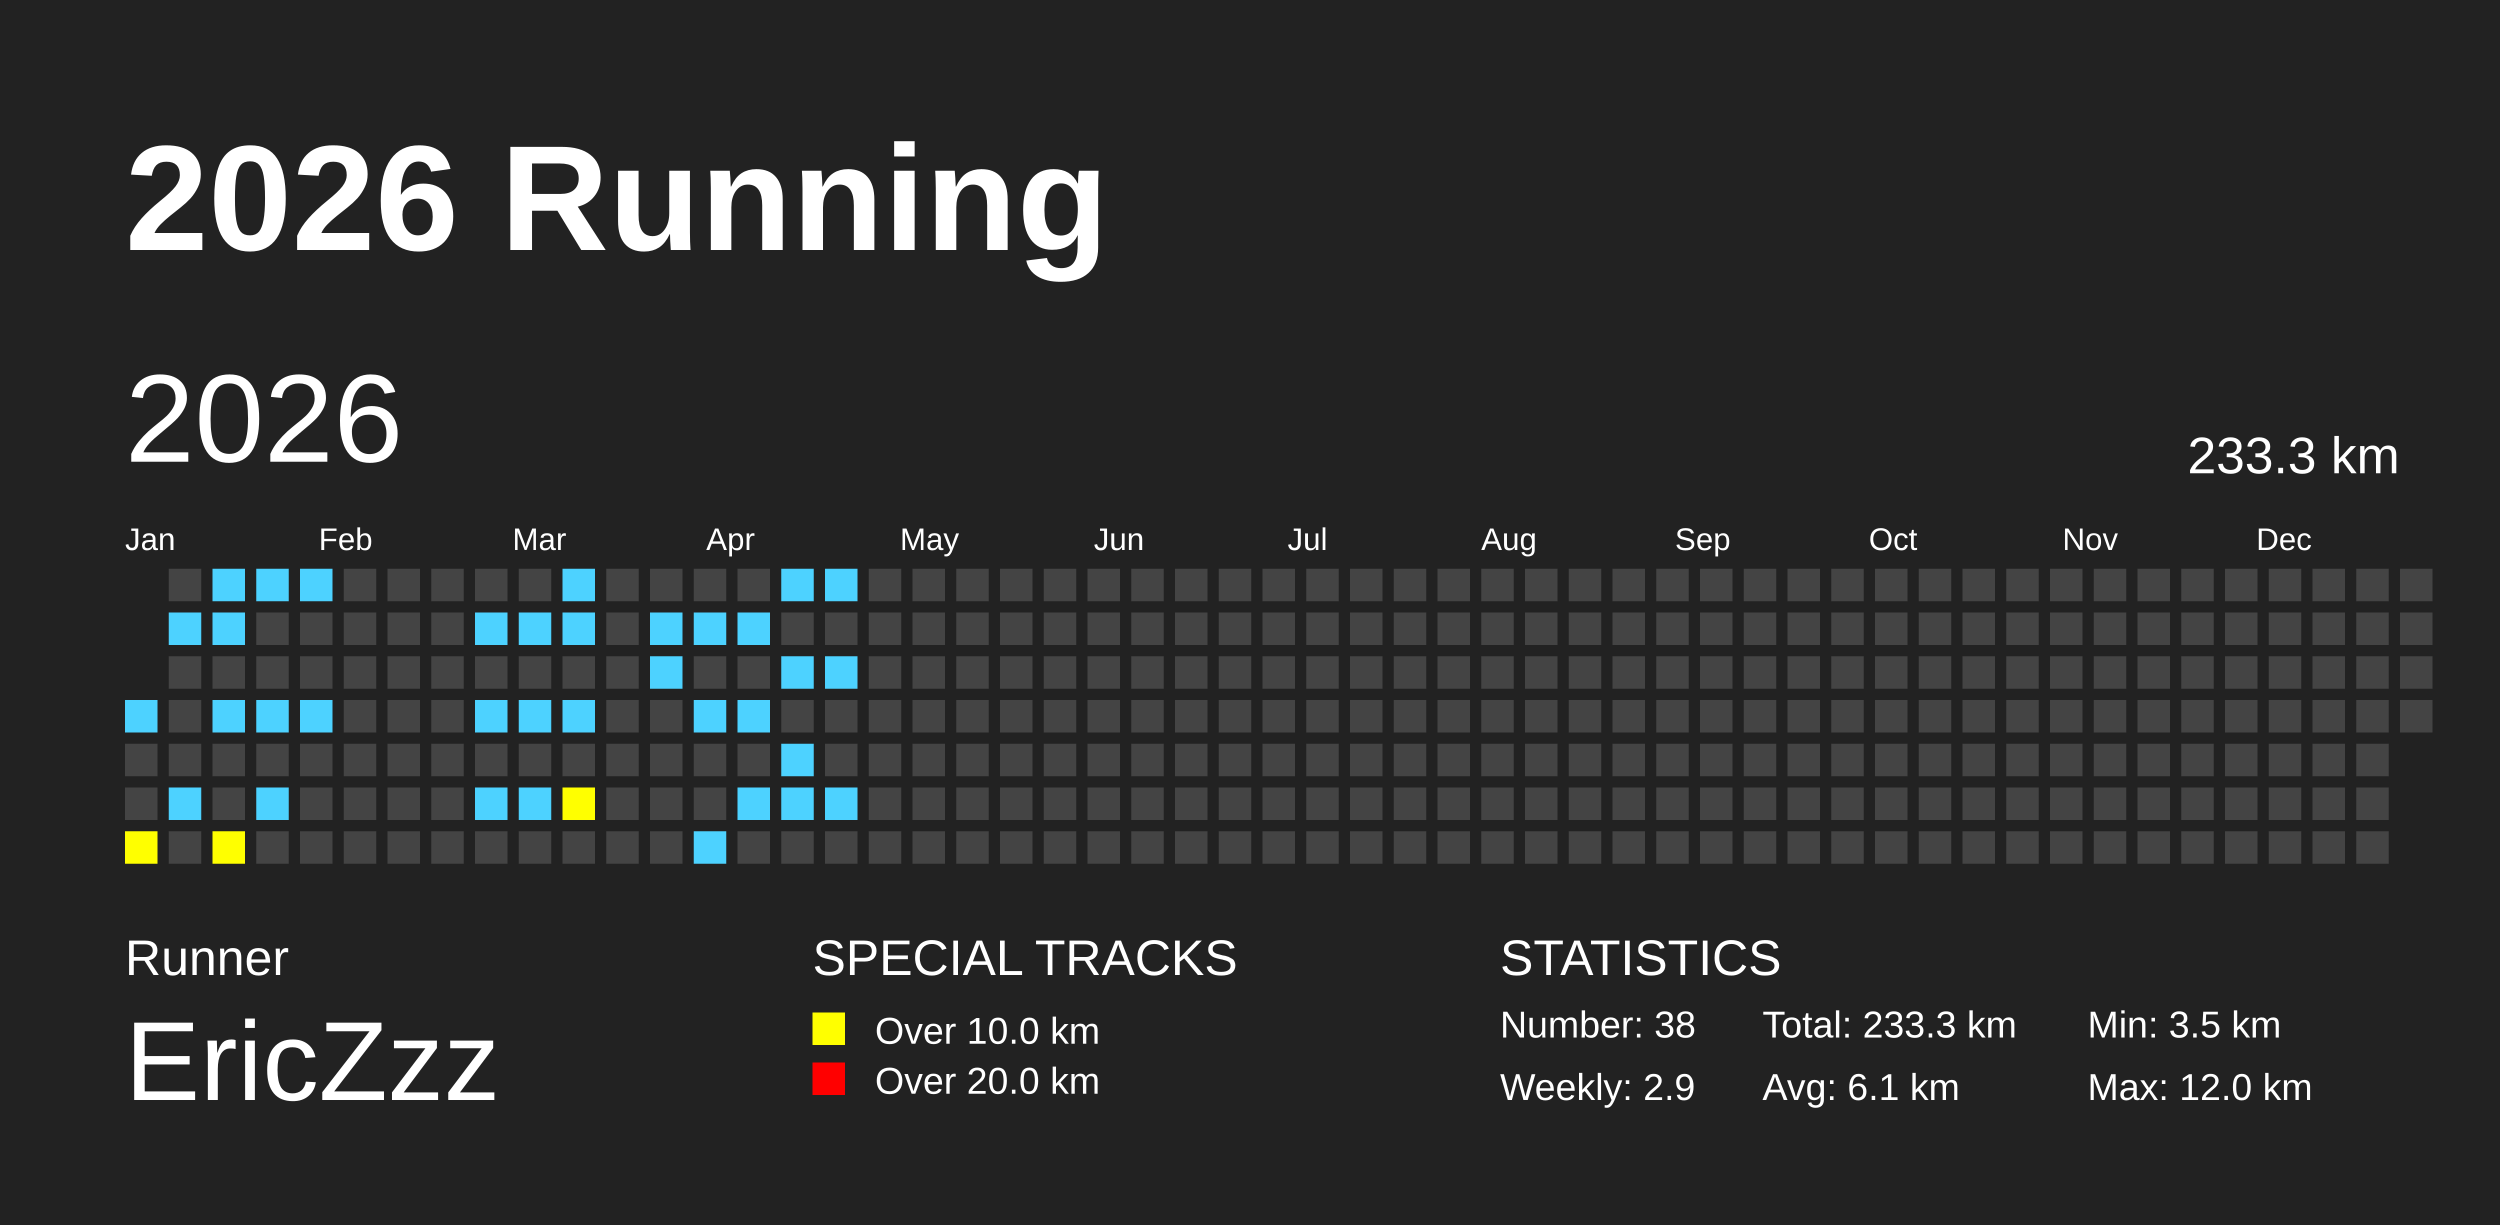
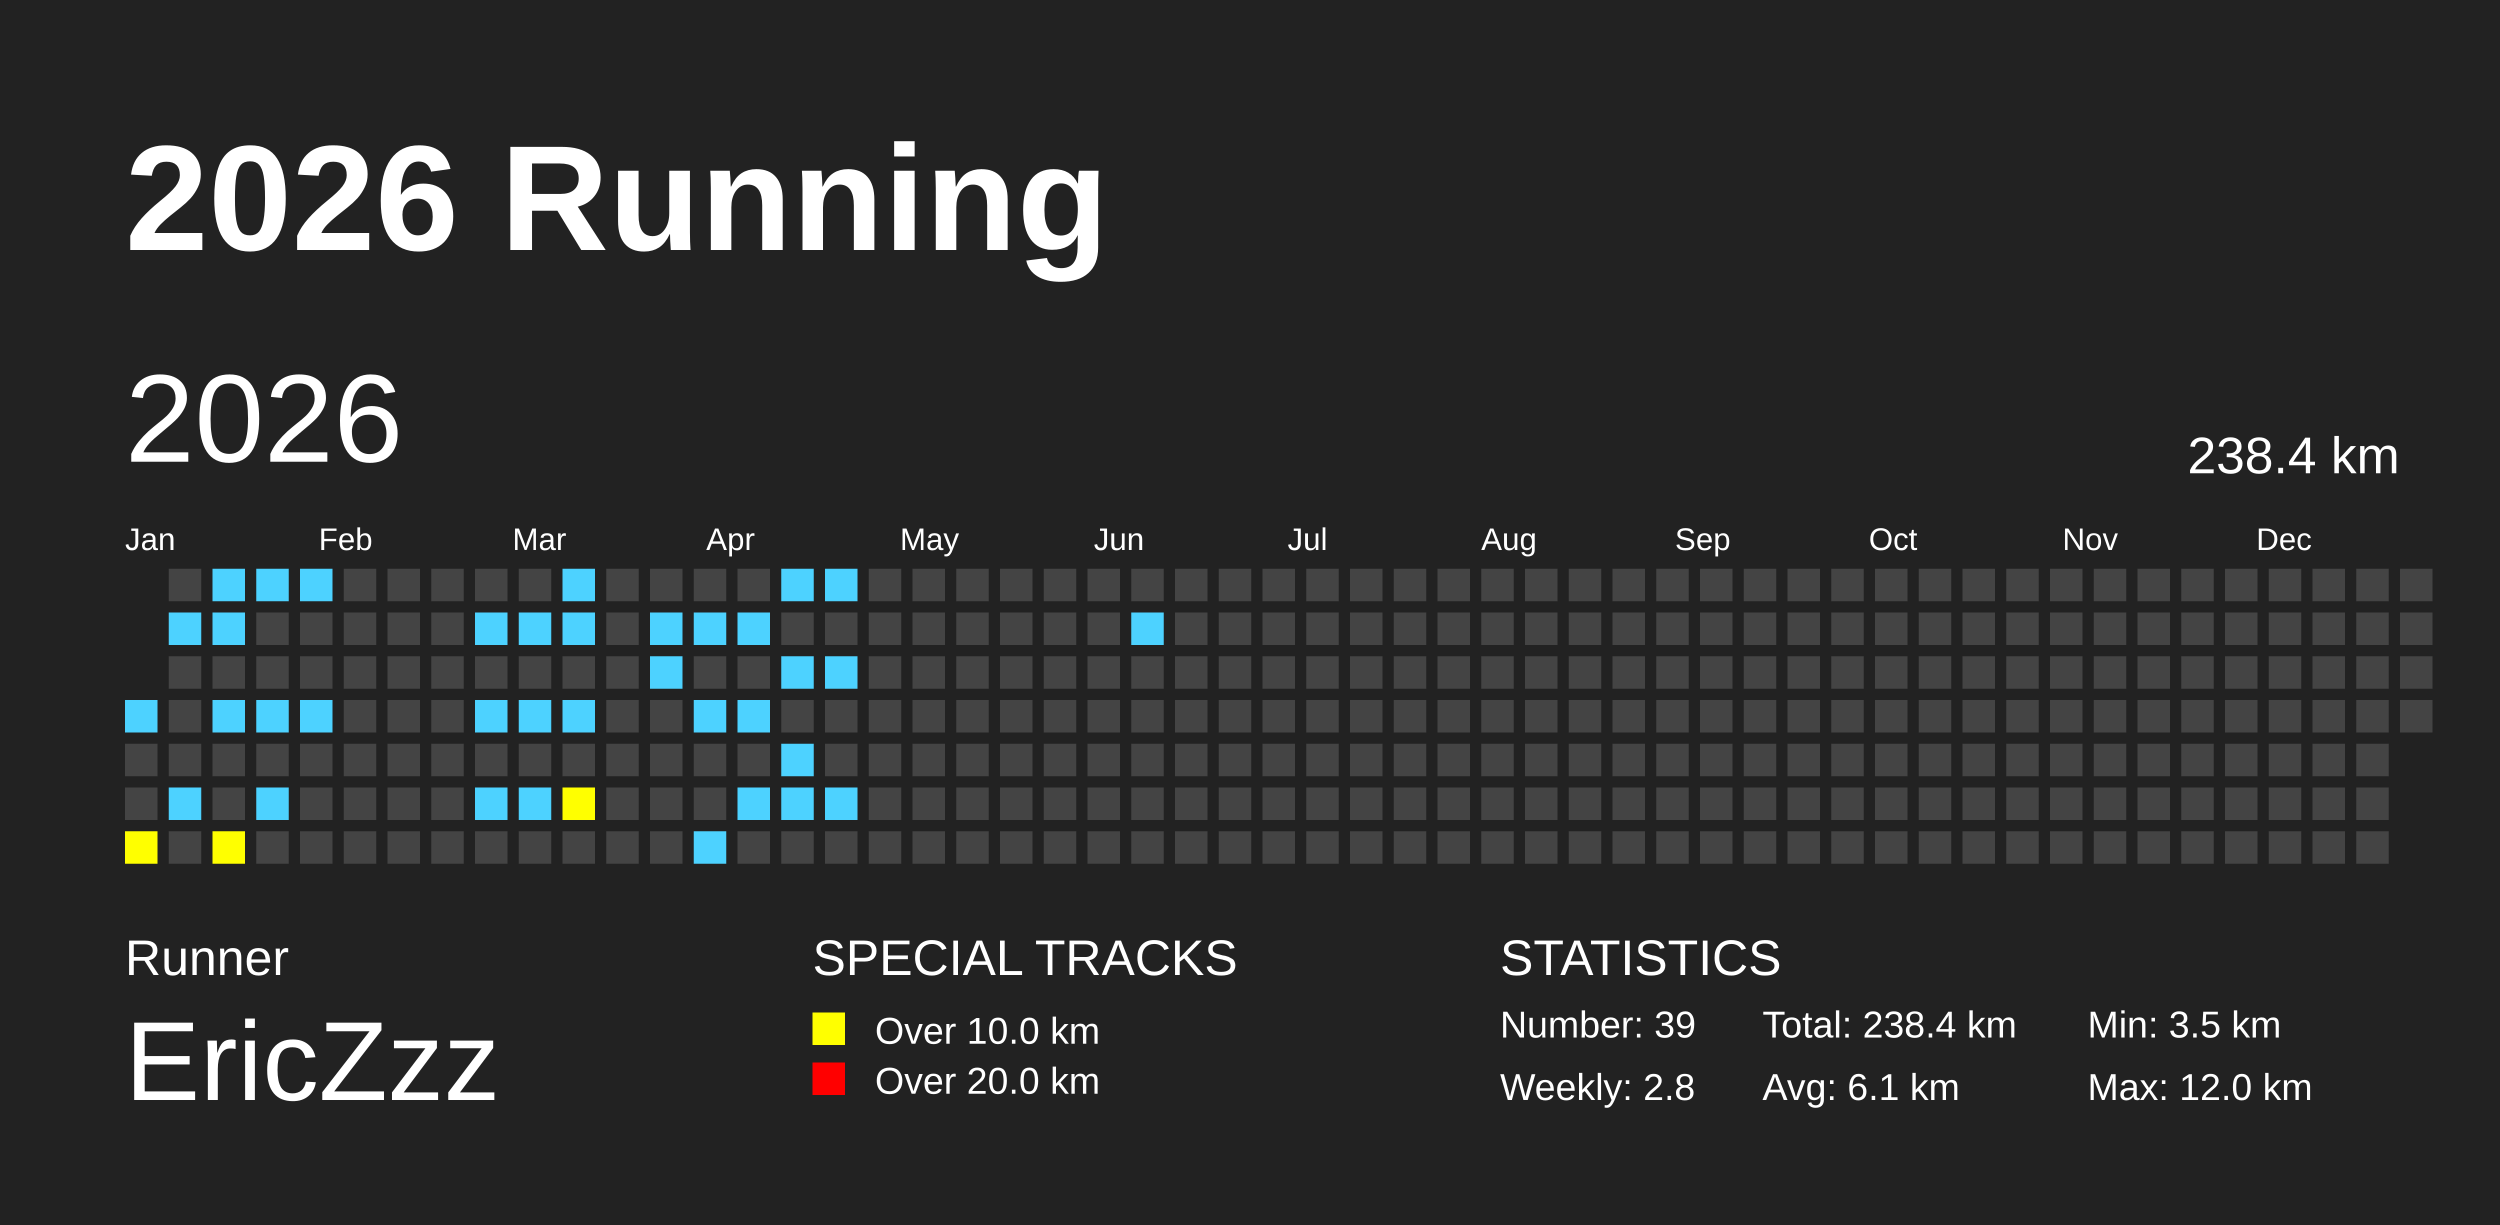
<svg xmlns="http://www.w3.org/2000/svg" baseProfile="full" height="98mm" version="1.1" viewBox="0,0,200,98" width="200mm">
  <defs />
  <rect fill="#222222" height="98" width="200" x="0" y="0" />
  <text fill="#FFFFFF" style="font-size:12px; font-family:Arial; font-weight:bold;" x="10" y="20">2026 Running</text>
  <text fill="#FFFFFF" style="font-size:4px; font-family:Arial" x="10" y="78">Runner</text>
  <text fill="#FFFFFF" style="font-size:9px; font-family:Arial" x="10" y="88">EricZzz</text>
  <text fill="#FFFFFF" style="font-size:4px; font-family:Arial" x="65" y="78">SPECIAL TRACKS</text>
  <rect fill="yellow" height="2.6" width="2.6" x="65" y="81" />
  <text fill="#FFFFFF" style="font-size:3px; font-family:Arial" x="70" y="83.5">Over 10.0 km</text>
  <rect fill="red" height="2.6" width="2.6" x="65" y="85" />
  <text fill="#FFFFFF" style="font-size:3px; font-family:Arial" x="70" y="87.5">Over 20.0 km</text>
  <text fill="#FFFFFF" style="font-size:4px; font-family:Arial" x="120" y="78">STATISTICS</text>
-   <text fill="#FFFFFF" style="font-size:3px; font-family:Arial" x="120" y="83">Number: 38</text>
-   <text fill="#FFFFFF" style="font-size:3px; font-family:Arial" x="120" y="88">Weekly: 2.9</text>
-   <text fill="#FFFFFF" style="font-size:3px; font-family:Arial" x="141" y="83">Total: 233.3 km</text>
+   <text fill="#FFFFFF" style="font-size:3px; font-family:Arial" x="120" y="83">Number: 39</text>
+   <text fill="#FFFFFF" style="font-size:3px; font-family:Arial" x="120" y="88">Weekly: 2.8</text>
+   <text fill="#FFFFFF" style="font-size:3px; font-family:Arial" x="141" y="83">Total: 238.4 km</text>
  <text fill="#FFFFFF" style="font-size:3px; font-family:Arial" x="141" y="88">Avg: 6.1 km</text>
  <text fill="#FFFFFF" style="font-size:3px; font-family:Arial" x="167" y="83">Min: 3.5 km</text>
  <text fill="#FFFFFF" style="font-size:3px; font-family:Arial" x="167" y="88">Max: 12.0 km</text>
  <text dominant-baseline="hanging" fill="#FFFFFF" style="font-size:10.0px; font-family:Arial;" x="10" y="30">2026</text>
-   <text dominant-baseline="hanging" fill="#FFFFFF" style="font-size:4.125px; font-family:Arial;" x="175" y="35">233.3 km</text>
+   <text dominant-baseline="hanging" fill="#FFFFFF" style="font-size:4.125px; font-family:Arial;" x="175" y="35">238.4 km</text>
  <text fill="#FFFFFF" style="font-size:2.5px; font-family:Arial" x="10.0" y="44">Jan</text>
  <text fill="#FFFFFF" style="font-size:2.5px; font-family:Arial" x="25.5" y="44">Feb</text>
  <text fill="#FFFFFF" style="font-size:2.5px; font-family:Arial" x="41.0" y="44">Mar</text>
  <text fill="#FFFFFF" style="font-size:2.5px; font-family:Arial" x="56.5" y="44">Apr</text>
  <text fill="#FFFFFF" style="font-size:2.5px; font-family:Arial" x="72.0" y="44">May</text>
  <text fill="#FFFFFF" style="font-size:2.5px; font-family:Arial" x="87.5" y="44">Jun</text>
  <text fill="#FFFFFF" style="font-size:2.5px; font-family:Arial" x="103.0" y="44">Jul</text>
  <text fill="#FFFFFF" style="font-size:2.5px; font-family:Arial" x="118.5" y="44">Aug</text>
  <text fill="#FFFFFF" style="font-size:2.5px; font-family:Arial" x="134.0" y="44">Sep</text>
  <text fill="#FFFFFF" style="font-size:2.5px; font-family:Arial" x="149.5" y="44">Oct</text>
  <text fill="#FFFFFF" style="font-size:2.5px; font-family:Arial" x="165.0" y="44">Nov</text>
  <text fill="#FFFFFF" style="font-size:2.5px; font-family:Arial" x="180.5" y="44">Dec</text>
  <rect fill="#4DD2FF" height="2.6" width="2.6" x="10.0" y="56.0" />
  <rect fill="#444444" height="2.6" width="2.6" x="10.0" y="59.5" />
  <rect fill="#444444" height="2.6" width="2.6" x="10.0" y="63.0" />
  <rect fill="yellow" height="2.6" width="2.6" x="10.0" y="66.5" />
  <rect fill="#444444" height="2.6" width="2.6" x="13.5" y="45.5" />
  <rect fill="#4DD2FF" height="2.6" width="2.6" x="13.5" y="49.0" />
  <rect fill="#444444" height="2.6" width="2.6" x="13.5" y="52.5" />
  <rect fill="#444444" height="2.6" width="2.6" x="13.5" y="56.0" />
  <rect fill="#444444" height="2.6" width="2.6" x="13.5" y="59.5" />
  <rect fill="#4DD2FF" height="2.6" width="2.6" x="13.5" y="63.0" />
  <rect fill="#444444" height="2.6" width="2.6" x="13.5" y="66.5" />
  <rect fill="#4DD2FF" height="2.6" width="2.6" x="17.0" y="45.5" />
  <rect fill="#4DD2FF" height="2.6" width="2.6" x="17.0" y="49.0" />
  <rect fill="#444444" height="2.6" width="2.6" x="17.0" y="52.5" />
  <rect fill="#4DD2FF" height="2.6" width="2.6" x="17.0" y="56.0" />
  <rect fill="#444444" height="2.6" width="2.6" x="17.0" y="59.5" />
  <rect fill="#444444" height="2.6" width="2.6" x="17.0" y="63.0" />
  <rect fill="yellow" height="2.6" width="2.6" x="17.0" y="66.5" />
  <rect fill="#4DD2FF" height="2.6" width="2.6" x="20.5" y="45.5" />
  <rect fill="#444444" height="2.6" width="2.6" x="20.5" y="49.0" />
  <rect fill="#444444" height="2.6" width="2.6" x="20.5" y="52.5" />
  <rect fill="#4DD2FF" height="2.6" width="2.6" x="20.5" y="56.0" />
  <rect fill="#444444" height="2.6" width="2.6" x="20.5" y="59.5" />
  <rect fill="#4DD2FF" height="2.6" width="2.6" x="20.5" y="63.0" />
  <rect fill="#444444" height="2.6" width="2.6" x="20.5" y="66.5" />
  <rect fill="#4DD2FF" height="2.6" width="2.6" x="24.0" y="45.5" />
  <rect fill="#444444" height="2.6" width="2.6" x="24.0" y="49.0" />
  <rect fill="#444444" height="2.6" width="2.6" x="24.0" y="52.5" />
  <rect fill="#4DD2FF" height="2.6" width="2.6" x="24.0" y="56.0" />
  <rect fill="#444444" height="2.6" width="2.6" x="24.0" y="59.5" />
  <rect fill="#444444" height="2.6" width="2.6" x="24.0" y="63.0" />
  <rect fill="#444444" height="2.6" width="2.6" x="24.0" y="66.5" />
  <rect fill="#444444" height="2.6" width="2.6" x="27.5" y="45.5" />
  <rect fill="#444444" height="2.6" width="2.6" x="27.5" y="49.0" />
  <rect fill="#444444" height="2.6" width="2.6" x="27.5" y="52.5" />
  <rect fill="#444444" height="2.6" width="2.6" x="27.5" y="56.0" />
  <rect fill="#444444" height="2.6" width="2.6" x="27.5" y="59.5" />
  <rect fill="#444444" height="2.6" width="2.6" x="27.5" y="63.0" />
  <rect fill="#444444" height="2.6" width="2.6" x="27.5" y="66.5" />
  <rect fill="#444444" height="2.6" width="2.6" x="31.0" y="45.5" />
  <rect fill="#444444" height="2.6" width="2.6" x="31.0" y="49.0" />
  <rect fill="#444444" height="2.6" width="2.6" x="31.0" y="52.5" />
  <rect fill="#444444" height="2.6" width="2.6" x="31.0" y="56.0" />
  <rect fill="#444444" height="2.6" width="2.6" x="31.0" y="59.5" />
  <rect fill="#444444" height="2.6" width="2.6" x="31.0" y="63.0" />
  <rect fill="#444444" height="2.6" width="2.6" x="31.0" y="66.5" />
  <rect fill="#444444" height="2.6" width="2.6" x="34.5" y="45.5" />
  <rect fill="#444444" height="2.6" width="2.6" x="34.5" y="49.0" />
  <rect fill="#444444" height="2.6" width="2.6" x="34.5" y="52.5" />
  <rect fill="#444444" height="2.6" width="2.6" x="34.5" y="56.0" />
  <rect fill="#444444" height="2.6" width="2.6" x="34.5" y="59.5" />
  <rect fill="#444444" height="2.6" width="2.6" x="34.5" y="63.0" />
  <rect fill="#444444" height="2.6" width="2.6" x="34.5" y="66.5" />
  <rect fill="#444444" height="2.6" width="2.6" x="38.0" y="45.5" />
  <rect fill="#4DD2FF" height="2.6" width="2.6" x="38.0" y="49.0" />
  <rect fill="#444444" height="2.6" width="2.6" x="38.0" y="52.5" />
  <rect fill="#4DD2FF" height="2.6" width="2.6" x="38.0" y="56.0" />
  <rect fill="#444444" height="2.6" width="2.6" x="38.0" y="59.5" />
  <rect fill="#4DD2FF" height="2.6" width="2.6" x="38.0" y="63.0" />
  <rect fill="#444444" height="2.6" width="2.6" x="38.0" y="66.5" />
  <rect fill="#444444" height="2.6" width="2.6" x="41.5" y="45.5" />
  <rect fill="#4DD2FF" height="2.6" width="2.6" x="41.5" y="49.0" />
  <rect fill="#444444" height="2.6" width="2.6" x="41.5" y="52.5" />
  <rect fill="#4DD2FF" height="2.6" width="2.6" x="41.5" y="56.0" />
  <rect fill="#444444" height="2.6" width="2.6" x="41.5" y="59.5" />
  <rect fill="#4DD2FF" height="2.6" width="2.6" x="41.5" y="63.0" />
  <rect fill="#444444" height="2.6" width="2.6" x="41.5" y="66.5" />
  <rect fill="#4DD2FF" height="2.6" width="2.6" x="45.0" y="45.5" />
  <rect fill="#4DD2FF" height="2.6" width="2.6" x="45.0" y="49.0" />
  <rect fill="#444444" height="2.6" width="2.6" x="45.0" y="52.5" />
  <rect fill="#4DD2FF" height="2.6" width="2.6" x="45.0" y="56.0" />
  <rect fill="#444444" height="2.6" width="2.6" x="45.0" y="59.5" />
  <rect fill="yellow" height="2.6" width="2.6" x="45.0" y="63.0" />
  <rect fill="#444444" height="2.6" width="2.6" x="45.0" y="66.5" />
  <rect fill="#444444" height="2.6" width="2.6" x="48.5" y="45.5" />
  <rect fill="#444444" height="2.6" width="2.6" x="48.5" y="49.0" />
  <rect fill="#444444" height="2.6" width="2.6" x="48.5" y="52.5" />
  <rect fill="#444444" height="2.6" width="2.6" x="48.5" y="56.0" />
  <rect fill="#444444" height="2.6" width="2.6" x="48.5" y="59.5" />
  <rect fill="#444444" height="2.6" width="2.6" x="48.5" y="63.0" />
  <rect fill="#444444" height="2.6" width="2.6" x="48.5" y="66.5" />
  <rect fill="#444444" height="2.6" width="2.6" x="52.0" y="45.5" />
  <rect fill="#4DD2FF" height="2.6" width="2.6" x="52.0" y="49.0" />
  <rect fill="#4DD2FF" height="2.6" width="2.6" x="52.0" y="52.5" />
  <rect fill="#444444" height="2.6" width="2.6" x="52.0" y="56.0" />
  <rect fill="#444444" height="2.6" width="2.6" x="52.0" y="59.5" />
  <rect fill="#444444" height="2.6" width="2.6" x="52.0" y="63.0" />
  <rect fill="#444444" height="2.6" width="2.6" x="52.0" y="66.5" />
  <rect fill="#444444" height="2.6" width="2.6" x="55.5" y="45.5" />
  <rect fill="#4DD2FF" height="2.6" width="2.6" x="55.5" y="49.0" />
  <rect fill="#444444" height="2.6" width="2.6" x="55.5" y="52.5" />
  <rect fill="#4DD2FF" height="2.6" width="2.6" x="55.5" y="56.0" />
  <rect fill="#444444" height="2.6" width="2.6" x="55.5" y="59.5" />
  <rect fill="#444444" height="2.6" width="2.6" x="55.5" y="63.0" />
  <rect fill="#4DD2FF" height="2.6" width="2.6" x="55.5" y="66.5" />
  <rect fill="#444444" height="2.6" width="2.6" x="59.0" y="45.5" />
  <rect fill="#4DD2FF" height="2.6" width="2.6" x="59.0" y="49.0" />
  <rect fill="#444444" height="2.6" width="2.6" x="59.0" y="52.5" />
  <rect fill="#4DD2FF" height="2.6" width="2.6" x="59.0" y="56.0" />
  <rect fill="#444444" height="2.6" width="2.6" x="59.0" y="59.5" />
  <rect fill="#4DD2FF" height="2.6" width="2.6" x="59.0" y="63.0" />
  <rect fill="#444444" height="2.6" width="2.6" x="59.0" y="66.5" />
  <rect fill="#4DD2FF" height="2.6" width="2.6" x="62.5" y="45.5" />
  <rect fill="#444444" height="2.6" width="2.6" x="62.5" y="49.0" />
  <rect fill="#4DD2FF" height="2.6" width="2.6" x="62.5" y="52.5" />
  <rect fill="#444444" height="2.6" width="2.6" x="62.5" y="56.0" />
  <rect fill="#4DD2FF" height="2.6" width="2.6" x="62.5" y="59.5" />
  <rect fill="#4DD2FF" height="2.6" width="2.6" x="62.5" y="63.0" />
  <rect fill="#444444" height="2.6" width="2.6" x="62.5" y="66.5" />
  <rect fill="#4DD2FF" height="2.6" width="2.6" x="66.0" y="45.5" />
  <rect fill="#444444" height="2.6" width="2.6" x="66.0" y="49.0" />
  <rect fill="#4DD2FF" height="2.6" width="2.6" x="66.0" y="52.5" />
  <rect fill="#444444" height="2.6" width="2.6" x="66.0" y="56.0" />
  <rect fill="#444444" height="2.6" width="2.6" x="66.0" y="59.5" />
  <rect fill="#4DD2FF" height="2.6" width="2.6" x="66.0" y="63.0" />
  <rect fill="#444444" height="2.6" width="2.6" x="66.0" y="66.5" />
  <rect fill="#444444" height="2.6" width="2.6" x="69.5" y="45.5" />
  <rect fill="#444444" height="2.6" width="2.6" x="69.5" y="49.0" />
  <rect fill="#444444" height="2.6" width="2.6" x="69.5" y="52.5" />
  <rect fill="#444444" height="2.6" width="2.6" x="69.5" y="56.0" />
  <rect fill="#444444" height="2.6" width="2.6" x="69.5" y="59.5" />
  <rect fill="#444444" height="2.6" width="2.6" x="69.5" y="63.0" />
  <rect fill="#444444" height="2.6" width="2.6" x="69.5" y="66.5" />
  <rect fill="#444444" height="2.6" width="2.6" x="73.0" y="45.5" />
  <rect fill="#444444" height="2.6" width="2.6" x="73.0" y="49.0" />
  <rect fill="#444444" height="2.6" width="2.6" x="73.0" y="52.5" />
  <rect fill="#444444" height="2.6" width="2.6" x="73.0" y="56.0" />
  <rect fill="#444444" height="2.6" width="2.6" x="73.0" y="59.5" />
  <rect fill="#444444" height="2.6" width="2.6" x="73.0" y="63.0" />
  <rect fill="#444444" height="2.6" width="2.6" x="73.0" y="66.5" />
  <rect fill="#444444" height="2.6" width="2.6" x="76.5" y="45.5" />
  <rect fill="#444444" height="2.6" width="2.6" x="76.5" y="49.0" />
  <rect fill="#444444" height="2.6" width="2.6" x="76.5" y="52.5" />
  <rect fill="#444444" height="2.6" width="2.6" x="76.5" y="56.0" />
  <rect fill="#444444" height="2.6" width="2.6" x="76.5" y="59.5" />
  <rect fill="#444444" height="2.6" width="2.6" x="76.5" y="63.0" />
  <rect fill="#444444" height="2.6" width="2.6" x="76.5" y="66.5" />
  <rect fill="#444444" height="2.6" width="2.6" x="80.0" y="45.5" />
  <rect fill="#444444" height="2.6" width="2.6" x="80.0" y="49.0" />
  <rect fill="#444444" height="2.6" width="2.6" x="80.0" y="52.5" />
  <rect fill="#444444" height="2.6" width="2.6" x="80.0" y="56.0" />
  <rect fill="#444444" height="2.6" width="2.6" x="80.0" y="59.5" />
  <rect fill="#444444" height="2.6" width="2.6" x="80.0" y="63.0" />
  <rect fill="#444444" height="2.6" width="2.6" x="80.0" y="66.5" />
  <rect fill="#444444" height="2.6" width="2.6" x="83.5" y="45.5" />
  <rect fill="#444444" height="2.6" width="2.6" x="83.5" y="49.0" />
  <rect fill="#444444" height="2.6" width="2.6" x="83.5" y="52.5" />
  <rect fill="#444444" height="2.6" width="2.6" x="83.5" y="56.0" />
  <rect fill="#444444" height="2.6" width="2.6" x="83.5" y="59.5" />
  <rect fill="#444444" height="2.6" width="2.6" x="83.5" y="63.0" />
  <rect fill="#444444" height="2.6" width="2.6" x="83.5" y="66.5" />
  <rect fill="#444444" height="2.6" width="2.6" x="87.0" y="45.5" />
  <rect fill="#444444" height="2.6" width="2.6" x="87.0" y="49.0" />
  <rect fill="#444444" height="2.6" width="2.6" x="87.0" y="52.5" />
  <rect fill="#444444" height="2.6" width="2.6" x="87.0" y="56.0" />
  <rect fill="#444444" height="2.6" width="2.6" x="87.0" y="59.5" />
  <rect fill="#444444" height="2.6" width="2.6" x="87.0" y="63.0" />
  <rect fill="#444444" height="2.6" width="2.6" x="87.0" y="66.5" />
  <rect fill="#444444" height="2.6" width="2.6" x="90.5" y="45.5" />
-   <rect fill="#444444" height="2.6" width="2.6" x="90.5" y="49.0" />
+   <rect fill="#4DD2FF" height="2.6" width="2.6" x="90.5" y="49.0" />
  <rect fill="#444444" height="2.6" width="2.6" x="90.5" y="52.5" />
  <rect fill="#444444" height="2.6" width="2.6" x="90.5" y="56.0" />
  <rect fill="#444444" height="2.6" width="2.6" x="90.5" y="59.5" />
  <rect fill="#444444" height="2.6" width="2.6" x="90.5" y="63.0" />
  <rect fill="#444444" height="2.6" width="2.6" x="90.5" y="66.5" />
  <rect fill="#444444" height="2.6" width="2.6" x="94.0" y="45.5" />
  <rect fill="#444444" height="2.6" width="2.6" x="94.0" y="49.0" />
  <rect fill="#444444" height="2.6" width="2.6" x="94.0" y="52.5" />
  <rect fill="#444444" height="2.6" width="2.6" x="94.0" y="56.0" />
  <rect fill="#444444" height="2.6" width="2.6" x="94.0" y="59.5" />
  <rect fill="#444444" height="2.6" width="2.6" x="94.0" y="63.0" />
  <rect fill="#444444" height="2.6" width="2.6" x="94.0" y="66.5" />
  <rect fill="#444444" height="2.6" width="2.6" x="97.5" y="45.5" />
  <rect fill="#444444" height="2.6" width="2.6" x="97.5" y="49.0" />
  <rect fill="#444444" height="2.6" width="2.6" x="97.5" y="52.5" />
  <rect fill="#444444" height="2.6" width="2.6" x="97.5" y="56.0" />
  <rect fill="#444444" height="2.6" width="2.6" x="97.5" y="59.5" />
  <rect fill="#444444" height="2.6" width="2.6" x="97.5" y="63.0" />
  <rect fill="#444444" height="2.6" width="2.6" x="97.5" y="66.5" />
  <rect fill="#444444" height="2.6" width="2.6" x="101.0" y="45.5" />
  <rect fill="#444444" height="2.6" width="2.6" x="101.0" y="49.0" />
  <rect fill="#444444" height="2.6" width="2.6" x="101.0" y="52.5" />
  <rect fill="#444444" height="2.6" width="2.6" x="101.0" y="56.0" />
  <rect fill="#444444" height="2.6" width="2.6" x="101.0" y="59.5" />
  <rect fill="#444444" height="2.6" width="2.6" x="101.0" y="63.0" />
  <rect fill="#444444" height="2.6" width="2.6" x="101.0" y="66.5" />
  <rect fill="#444444" height="2.6" width="2.6" x="104.5" y="45.5" />
  <rect fill="#444444" height="2.6" width="2.6" x="104.5" y="49.0" />
  <rect fill="#444444" height="2.6" width="2.6" x="104.5" y="52.5" />
  <rect fill="#444444" height="2.6" width="2.6" x="104.5" y="56.0" />
  <rect fill="#444444" height="2.6" width="2.6" x="104.5" y="59.5" />
  <rect fill="#444444" height="2.6" width="2.6" x="104.5" y="63.0" />
  <rect fill="#444444" height="2.6" width="2.6" x="104.5" y="66.5" />
  <rect fill="#444444" height="2.6" width="2.6" x="108.0" y="45.5" />
  <rect fill="#444444" height="2.6" width="2.6" x="108.0" y="49.0" />
  <rect fill="#444444" height="2.6" width="2.6" x="108.0" y="52.5" />
  <rect fill="#444444" height="2.6" width="2.6" x="108.0" y="56.0" />
  <rect fill="#444444" height="2.6" width="2.6" x="108.0" y="59.5" />
  <rect fill="#444444" height="2.6" width="2.6" x="108.0" y="63.0" />
  <rect fill="#444444" height="2.6" width="2.6" x="108.0" y="66.5" />
  <rect fill="#444444" height="2.6" width="2.6" x="111.5" y="45.5" />
  <rect fill="#444444" height="2.6" width="2.6" x="111.5" y="49.0" />
  <rect fill="#444444" height="2.6" width="2.6" x="111.5" y="52.5" />
  <rect fill="#444444" height="2.6" width="2.6" x="111.5" y="56.0" />
  <rect fill="#444444" height="2.6" width="2.6" x="111.5" y="59.5" />
  <rect fill="#444444" height="2.6" width="2.6" x="111.5" y="63.0" />
  <rect fill="#444444" height="2.6" width="2.6" x="111.5" y="66.5" />
  <rect fill="#444444" height="2.6" width="2.6" x="115.0" y="45.5" />
  <rect fill="#444444" height="2.6" width="2.6" x="115.0" y="49.0" />
  <rect fill="#444444" height="2.6" width="2.6" x="115.0" y="52.5" />
  <rect fill="#444444" height="2.6" width="2.6" x="115.0" y="56.0" />
  <rect fill="#444444" height="2.6" width="2.6" x="115.0" y="59.5" />
  <rect fill="#444444" height="2.6" width="2.6" x="115.0" y="63.0" />
  <rect fill="#444444" height="2.6" width="2.6" x="115.0" y="66.5" />
  <rect fill="#444444" height="2.6" width="2.6" x="118.5" y="45.5" />
  <rect fill="#444444" height="2.6" width="2.6" x="118.5" y="49.0" />
  <rect fill="#444444" height="2.6" width="2.6" x="118.5" y="52.5" />
  <rect fill="#444444" height="2.6" width="2.6" x="118.5" y="56.0" />
  <rect fill="#444444" height="2.6" width="2.6" x="118.5" y="59.5" />
  <rect fill="#444444" height="2.6" width="2.6" x="118.5" y="63.0" />
  <rect fill="#444444" height="2.6" width="2.6" x="118.5" y="66.5" />
  <rect fill="#444444" height="2.6" width="2.6" x="122.0" y="45.5" />
  <rect fill="#444444" height="2.6" width="2.6" x="122.0" y="49.0" />
  <rect fill="#444444" height="2.6" width="2.6" x="122.0" y="52.5" />
  <rect fill="#444444" height="2.6" width="2.6" x="122.0" y="56.0" />
  <rect fill="#444444" height="2.6" width="2.6" x="122.0" y="59.5" />
  <rect fill="#444444" height="2.6" width="2.6" x="122.0" y="63.0" />
  <rect fill="#444444" height="2.6" width="2.6" x="122.0" y="66.5" />
  <rect fill="#444444" height="2.6" width="2.6" x="125.5" y="45.5" />
  <rect fill="#444444" height="2.6" width="2.6" x="125.5" y="49.0" />
  <rect fill="#444444" height="2.6" width="2.6" x="125.5" y="52.5" />
  <rect fill="#444444" height="2.6" width="2.6" x="125.5" y="56.0" />
  <rect fill="#444444" height="2.6" width="2.6" x="125.5" y="59.5" />
  <rect fill="#444444" height="2.6" width="2.6" x="125.5" y="63.0" />
  <rect fill="#444444" height="2.6" width="2.6" x="125.5" y="66.5" />
  <rect fill="#444444" height="2.6" width="2.6" x="129.0" y="45.5" />
  <rect fill="#444444" height="2.6" width="2.6" x="129.0" y="49.0" />
  <rect fill="#444444" height="2.6" width="2.6" x="129.0" y="52.5" />
  <rect fill="#444444" height="2.6" width="2.6" x="129.0" y="56.0" />
  <rect fill="#444444" height="2.6" width="2.6" x="129.0" y="59.5" />
  <rect fill="#444444" height="2.6" width="2.6" x="129.0" y="63.0" />
  <rect fill="#444444" height="2.6" width="2.6" x="129.0" y="66.5" />
  <rect fill="#444444" height="2.6" width="2.6" x="132.5" y="45.5" />
  <rect fill="#444444" height="2.6" width="2.6" x="132.5" y="49.0" />
  <rect fill="#444444" height="2.6" width="2.6" x="132.5" y="52.5" />
  <rect fill="#444444" height="2.6" width="2.6" x="132.5" y="56.0" />
  <rect fill="#444444" height="2.6" width="2.6" x="132.5" y="59.5" />
  <rect fill="#444444" height="2.6" width="2.6" x="132.5" y="63.0" />
  <rect fill="#444444" height="2.6" width="2.6" x="132.5" y="66.5" />
  <rect fill="#444444" height="2.6" width="2.6" x="136.0" y="45.5" />
  <rect fill="#444444" height="2.6" width="2.6" x="136.0" y="49.0" />
  <rect fill="#444444" height="2.6" width="2.6" x="136.0" y="52.5" />
  <rect fill="#444444" height="2.6" width="2.6" x="136.0" y="56.0" />
  <rect fill="#444444" height="2.6" width="2.6" x="136.0" y="59.5" />
  <rect fill="#444444" height="2.6" width="2.6" x="136.0" y="63.0" />
  <rect fill="#444444" height="2.6" width="2.6" x="136.0" y="66.5" />
  <rect fill="#444444" height="2.6" width="2.6" x="139.5" y="45.5" />
  <rect fill="#444444" height="2.6" width="2.6" x="139.5" y="49.0" />
  <rect fill="#444444" height="2.6" width="2.6" x="139.5" y="52.5" />
  <rect fill="#444444" height="2.6" width="2.6" x="139.5" y="56.0" />
  <rect fill="#444444" height="2.6" width="2.6" x="139.5" y="59.5" />
  <rect fill="#444444" height="2.6" width="2.6" x="139.5" y="63.0" />
  <rect fill="#444444" height="2.6" width="2.6" x="139.5" y="66.5" />
  <rect fill="#444444" height="2.6" width="2.6" x="143.0" y="45.5" />
  <rect fill="#444444" height="2.6" width="2.6" x="143.0" y="49.0" />
  <rect fill="#444444" height="2.6" width="2.6" x="143.0" y="52.5" />
  <rect fill="#444444" height="2.6" width="2.6" x="143.0" y="56.0" />
  <rect fill="#444444" height="2.6" width="2.6" x="143.0" y="59.5" />
  <rect fill="#444444" height="2.6" width="2.6" x="143.0" y="63.0" />
  <rect fill="#444444" height="2.6" width="2.6" x="143.0" y="66.5" />
  <rect fill="#444444" height="2.6" width="2.6" x="146.5" y="45.5" />
  <rect fill="#444444" height="2.6" width="2.6" x="146.5" y="49.0" />
  <rect fill="#444444" height="2.6" width="2.6" x="146.5" y="52.5" />
  <rect fill="#444444" height="2.6" width="2.6" x="146.5" y="56.0" />
  <rect fill="#444444" height="2.6" width="2.6" x="146.5" y="59.5" />
  <rect fill="#444444" height="2.6" width="2.6" x="146.5" y="63.0" />
  <rect fill="#444444" height="2.6" width="2.6" x="146.5" y="66.5" />
  <rect fill="#444444" height="2.6" width="2.6" x="150.0" y="45.5" />
  <rect fill="#444444" height="2.6" width="2.6" x="150.0" y="49.0" />
  <rect fill="#444444" height="2.6" width="2.6" x="150.0" y="52.5" />
  <rect fill="#444444" height="2.6" width="2.6" x="150.0" y="56.0" />
  <rect fill="#444444" height="2.6" width="2.6" x="150.0" y="59.5" />
  <rect fill="#444444" height="2.6" width="2.6" x="150.0" y="63.0" />
  <rect fill="#444444" height="2.6" width="2.6" x="150.0" y="66.5" />
  <rect fill="#444444" height="2.6" width="2.6" x="153.5" y="45.5" />
  <rect fill="#444444" height="2.6" width="2.6" x="153.5" y="49.0" />
  <rect fill="#444444" height="2.6" width="2.6" x="153.5" y="52.5" />
  <rect fill="#444444" height="2.6" width="2.6" x="153.5" y="56.0" />
  <rect fill="#444444" height="2.6" width="2.6" x="153.5" y="59.5" />
  <rect fill="#444444" height="2.6" width="2.6" x="153.5" y="63.0" />
  <rect fill="#444444" height="2.6" width="2.6" x="153.5" y="66.5" />
  <rect fill="#444444" height="2.6" width="2.6" x="157.0" y="45.5" />
  <rect fill="#444444" height="2.6" width="2.6" x="157.0" y="49.0" />
  <rect fill="#444444" height="2.6" width="2.6" x="157.0" y="52.5" />
  <rect fill="#444444" height="2.6" width="2.6" x="157.0" y="56.0" />
  <rect fill="#444444" height="2.6" width="2.6" x="157.0" y="59.5" />
  <rect fill="#444444" height="2.6" width="2.6" x="157.0" y="63.0" />
  <rect fill="#444444" height="2.6" width="2.6" x="157.0" y="66.5" />
  <rect fill="#444444" height="2.6" width="2.6" x="160.5" y="45.5" />
  <rect fill="#444444" height="2.6" width="2.6" x="160.5" y="49.0" />
  <rect fill="#444444" height="2.6" width="2.6" x="160.5" y="52.5" />
  <rect fill="#444444" height="2.6" width="2.6" x="160.5" y="56.0" />
  <rect fill="#444444" height="2.6" width="2.6" x="160.5" y="59.5" />
  <rect fill="#444444" height="2.6" width="2.6" x="160.5" y="63.0" />
  <rect fill="#444444" height="2.6" width="2.6" x="160.5" y="66.5" />
  <rect fill="#444444" height="2.6" width="2.6" x="164.0" y="45.5" />
  <rect fill="#444444" height="2.6" width="2.6" x="164.0" y="49.0" />
  <rect fill="#444444" height="2.6" width="2.6" x="164.0" y="52.5" />
  <rect fill="#444444" height="2.6" width="2.6" x="164.0" y="56.0" />
  <rect fill="#444444" height="2.6" width="2.6" x="164.0" y="59.5" />
  <rect fill="#444444" height="2.6" width="2.6" x="164.0" y="63.0" />
  <rect fill="#444444" height="2.6" width="2.6" x="164.0" y="66.5" />
  <rect fill="#444444" height="2.6" width="2.6" x="167.5" y="45.5" />
  <rect fill="#444444" height="2.6" width="2.6" x="167.5" y="49.0" />
  <rect fill="#444444" height="2.6" width="2.6" x="167.5" y="52.5" />
  <rect fill="#444444" height="2.6" width="2.6" x="167.5" y="56.0" />
  <rect fill="#444444" height="2.6" width="2.6" x="167.5" y="59.5" />
  <rect fill="#444444" height="2.6" width="2.6" x="167.5" y="63.0" />
  <rect fill="#444444" height="2.6" width="2.6" x="167.5" y="66.5" />
  <rect fill="#444444" height="2.6" width="2.6" x="171.0" y="45.5" />
  <rect fill="#444444" height="2.6" width="2.6" x="171.0" y="49.0" />
  <rect fill="#444444" height="2.6" width="2.6" x="171.0" y="52.5" />
  <rect fill="#444444" height="2.6" width="2.6" x="171.0" y="56.0" />
  <rect fill="#444444" height="2.6" width="2.6" x="171.0" y="59.5" />
  <rect fill="#444444" height="2.6" width="2.6" x="171.0" y="63.0" />
  <rect fill="#444444" height="2.6" width="2.6" x="171.0" y="66.5" />
  <rect fill="#444444" height="2.6" width="2.6" x="174.5" y="45.5" />
  <rect fill="#444444" height="2.6" width="2.6" x="174.5" y="49.0" />
  <rect fill="#444444" height="2.6" width="2.6" x="174.5" y="52.5" />
  <rect fill="#444444" height="2.6" width="2.6" x="174.5" y="56.0" />
  <rect fill="#444444" height="2.6" width="2.6" x="174.5" y="59.5" />
  <rect fill="#444444" height="2.6" width="2.6" x="174.5" y="63.0" />
  <rect fill="#444444" height="2.6" width="2.6" x="174.5" y="66.5" />
  <rect fill="#444444" height="2.6" width="2.6" x="178.0" y="45.5" />
  <rect fill="#444444" height="2.6" width="2.6" x="178.0" y="49.0" />
  <rect fill="#444444" height="2.6" width="2.6" x="178.0" y="52.5" />
  <rect fill="#444444" height="2.6" width="2.6" x="178.0" y="56.0" />
  <rect fill="#444444" height="2.6" width="2.6" x="178.0" y="59.5" />
  <rect fill="#444444" height="2.6" width="2.6" x="178.0" y="63.0" />
  <rect fill="#444444" height="2.6" width="2.6" x="178.0" y="66.5" />
  <rect fill="#444444" height="2.6" width="2.6" x="181.5" y="45.5" />
  <rect fill="#444444" height="2.6" width="2.6" x="181.5" y="49.0" />
  <rect fill="#444444" height="2.6" width="2.6" x="181.5" y="52.5" />
  <rect fill="#444444" height="2.6" width="2.6" x="181.5" y="56.0" />
  <rect fill="#444444" height="2.6" width="2.6" x="181.5" y="59.5" />
  <rect fill="#444444" height="2.6" width="2.6" x="181.5" y="63.0" />
  <rect fill="#444444" height="2.6" width="2.6" x="181.5" y="66.5" />
  <rect fill="#444444" height="2.6" width="2.6" x="185.0" y="45.5" />
  <rect fill="#444444" height="2.6" width="2.6" x="185.0" y="49.0" />
  <rect fill="#444444" height="2.6" width="2.6" x="185.0" y="52.5" />
  <rect fill="#444444" height="2.6" width="2.6" x="185.0" y="56.0" />
  <rect fill="#444444" height="2.6" width="2.6" x="185.0" y="59.5" />
  <rect fill="#444444" height="2.6" width="2.6" x="185.0" y="63.0" />
  <rect fill="#444444" height="2.6" width="2.6" x="185.0" y="66.5" />
  <rect fill="#444444" height="2.6" width="2.6" x="188.5" y="45.5" />
  <rect fill="#444444" height="2.6" width="2.6" x="188.5" y="49.0" />
  <rect fill="#444444" height="2.6" width="2.6" x="188.5" y="52.5" />
  <rect fill="#444444" height="2.6" width="2.6" x="188.5" y="56.0" />
  <rect fill="#444444" height="2.6" width="2.6" x="188.5" y="59.5" />
  <rect fill="#444444" height="2.6" width="2.6" x="188.5" y="63.0" />
  <rect fill="#444444" height="2.6" width="2.6" x="188.5" y="66.5" />
  <rect fill="#444444" height="2.6" width="2.6" x="192.0" y="45.5" />
  <rect fill="#444444" height="2.6" width="2.6" x="192.0" y="49.0" />
  <rect fill="#444444" height="2.6" width="2.6" x="192.0" y="52.5" />
  <rect fill="#444444" height="2.6" width="2.6" x="192.0" y="56.0" />
</svg>
